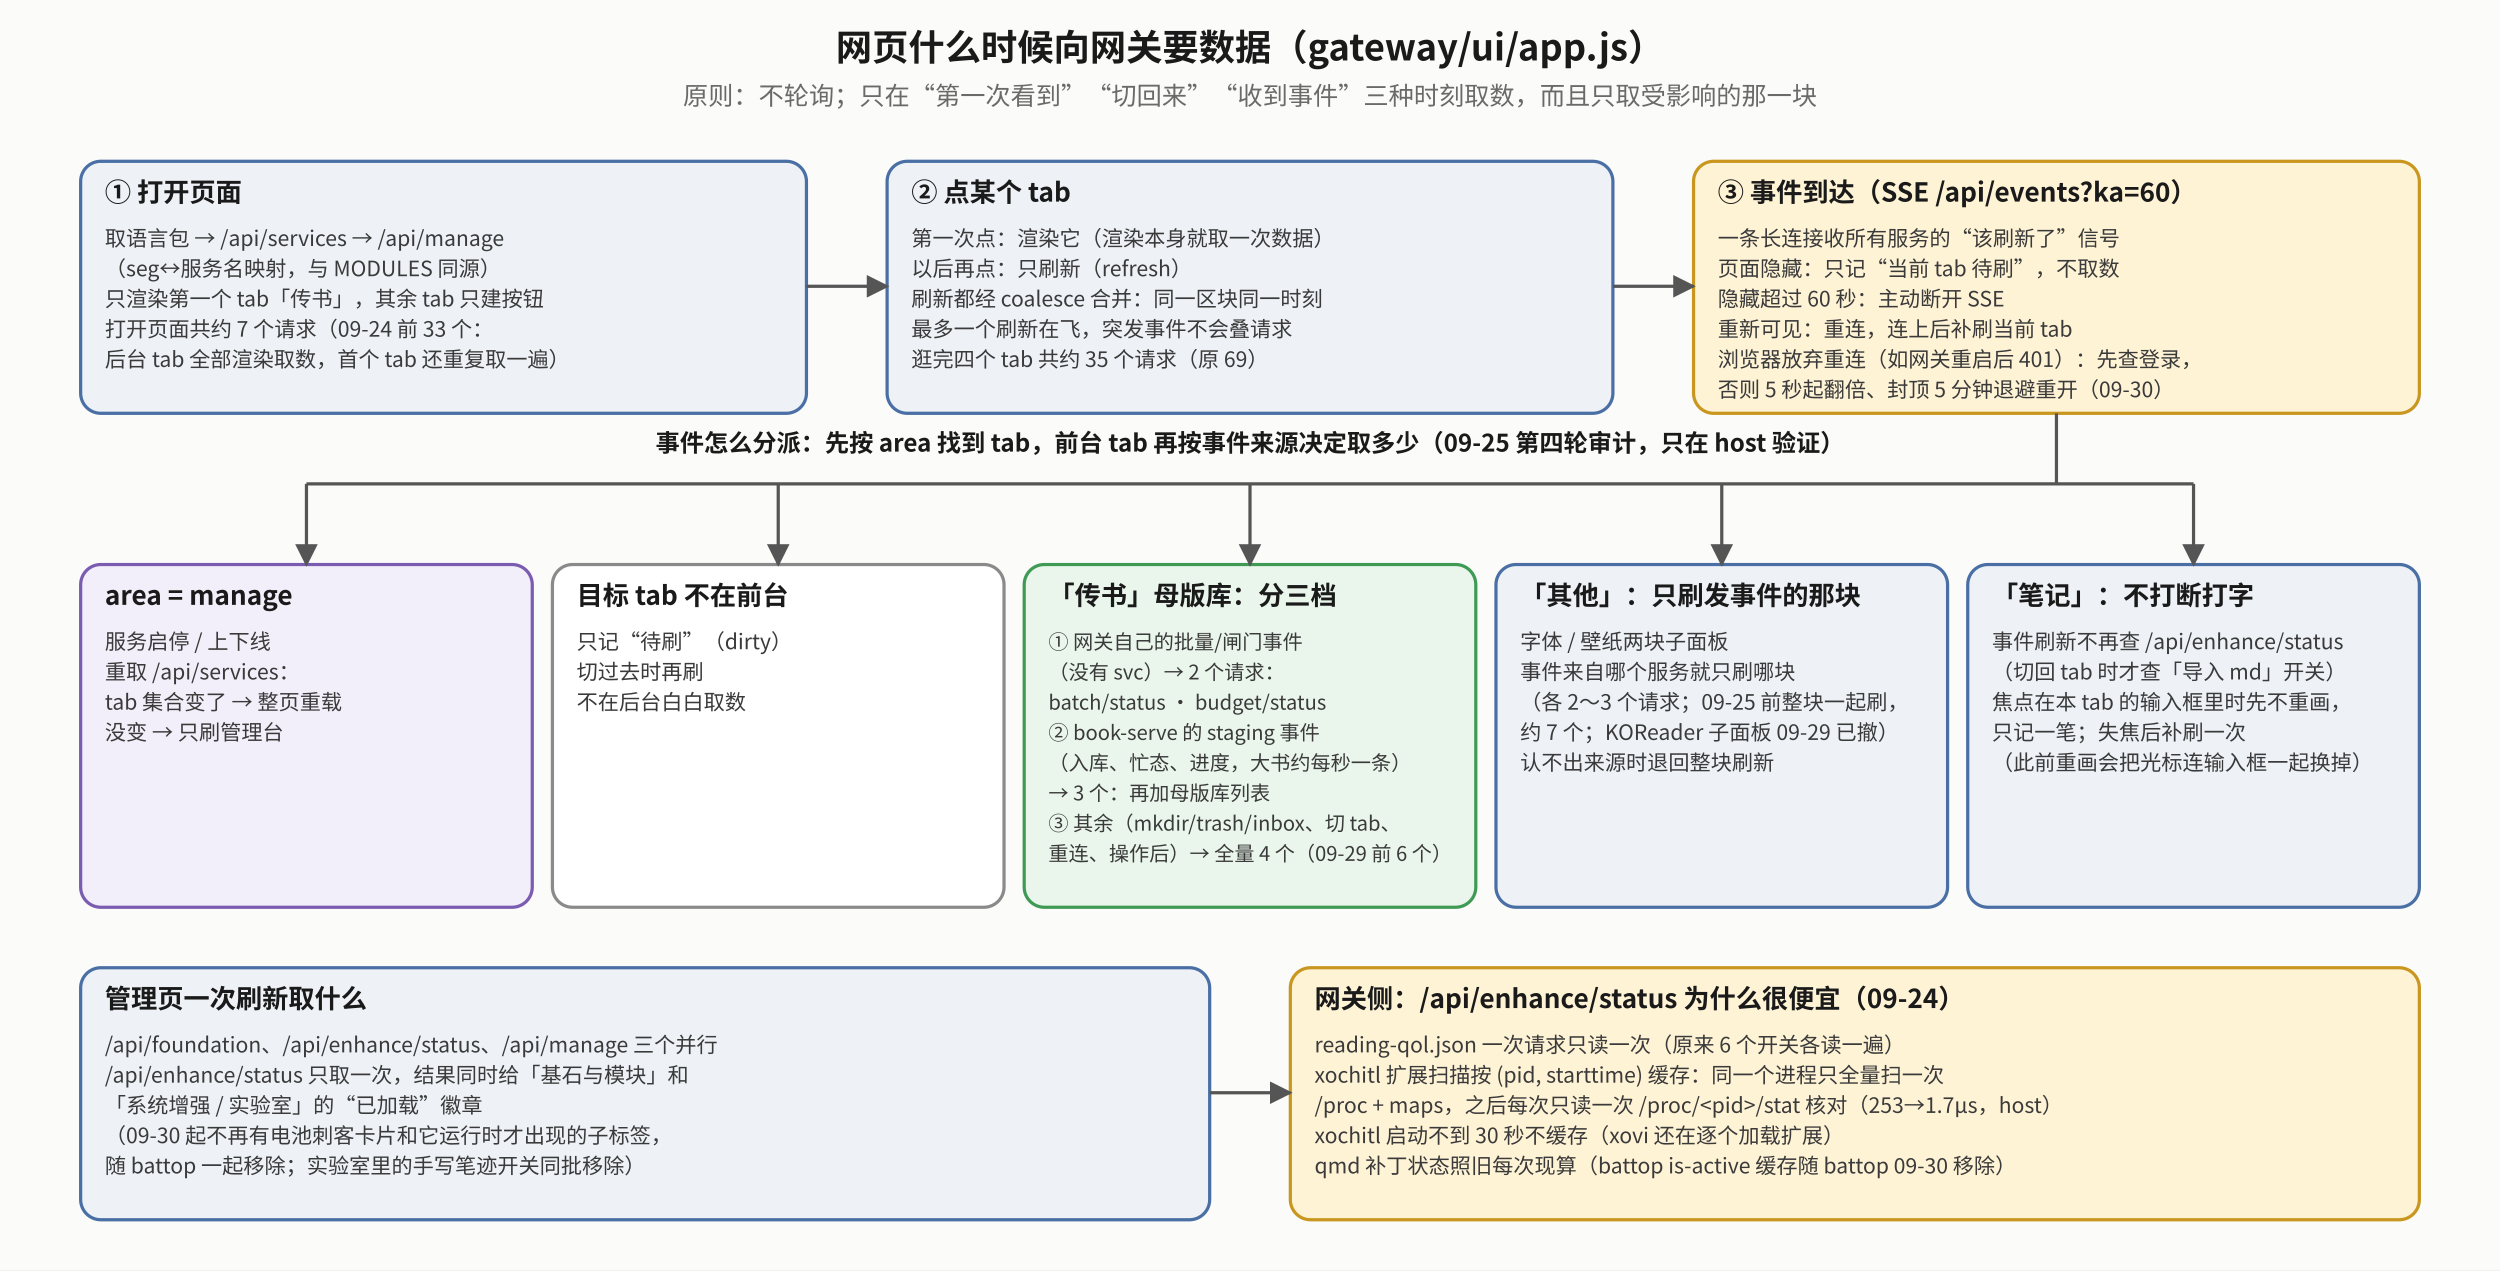
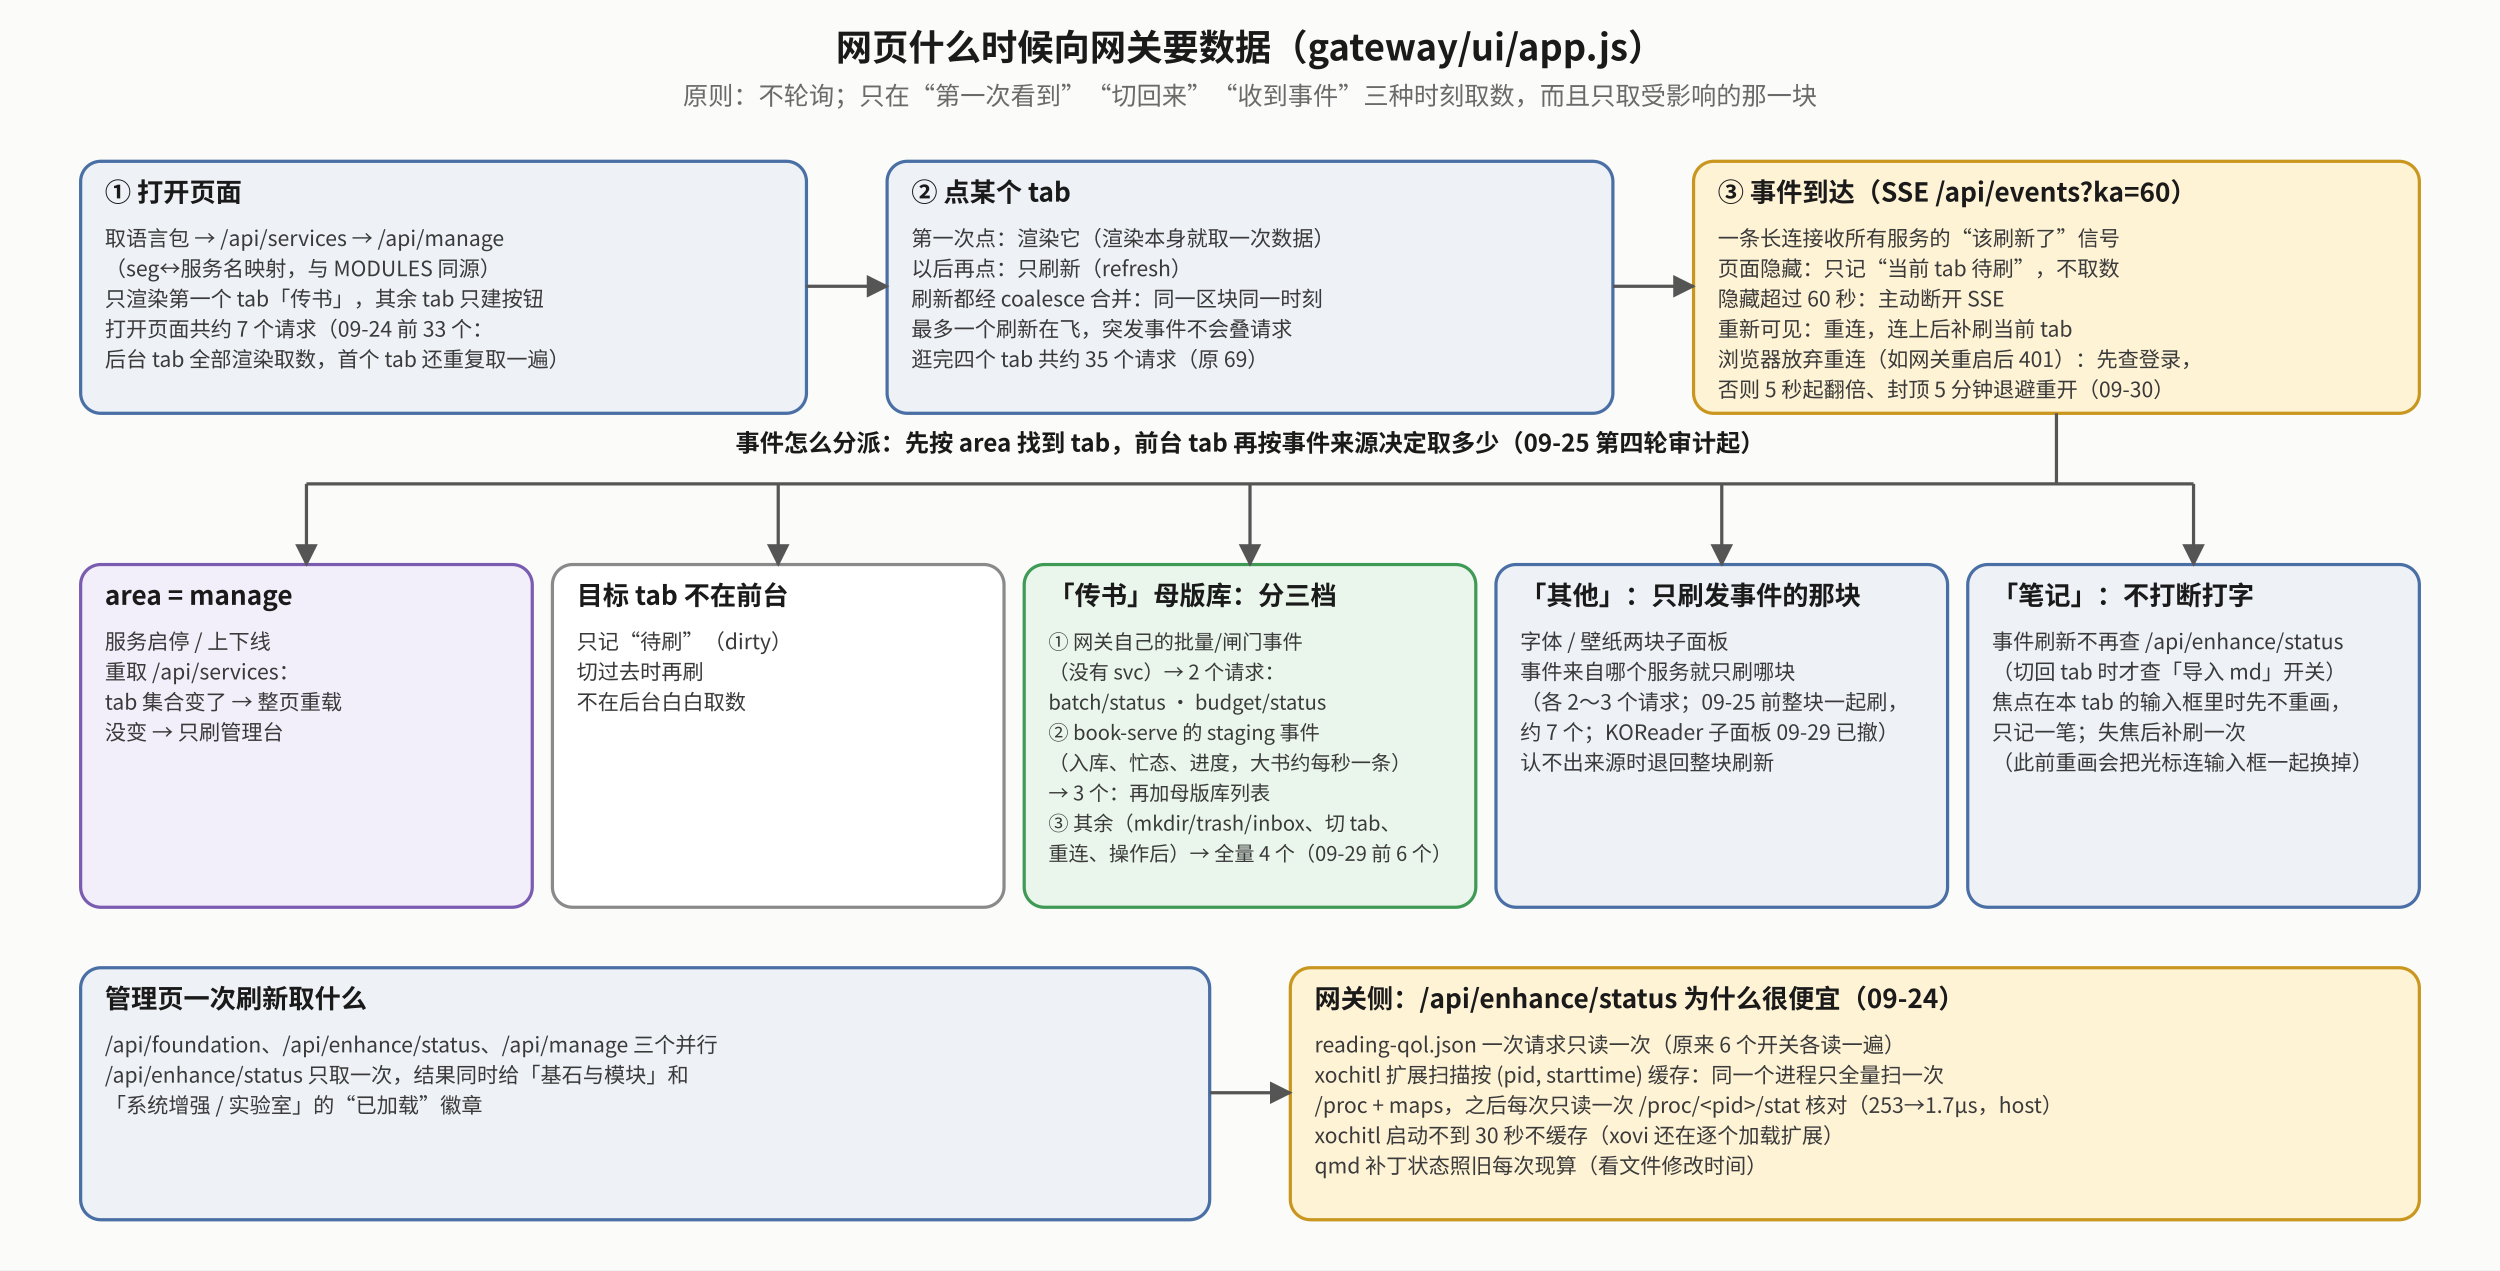
<svg xmlns="http://www.w3.org/2000/svg" viewBox="0 0 1240 630" font-family="Noto Sans CJK SC, sans-serif">
  <defs>
    <marker id="mk" viewBox="0 0 10 10" refX="9" refY="5" markerWidth="7" markerHeight="7" orient="auto-start-reverse">
      <path d="M0,0 L10,5 L0,10 z" fill="#555" />
    </marker>
  </defs>
  <rect x="0" y="0" width="1240" height="630" fill="#fbfbfa" />
  <text x="620.0" y="30" text-anchor="middle" font-size="18" font-weight="bold" fill="#1a1a1a">网页什么时候向网关要数据（gateway/ui/app.js）</text>
  <text x="620.0" y="52" text-anchor="middle" font-size="12.5" fill="#6a6a6a">原则：不轮询；只在“第一次看到”“切回来”“收到事件”三种时刻取数，而且只取受影响的那一块</text>
  <rect x="40" y="80" width="360" height="125" rx="10" fill="#eef2f7" stroke="#4a6fa5" stroke-width="1.6" />
  <text x="52" y="100" text-anchor="start" font-size="13" font-weight="bold" fill="#1a1a1a">① 打开页面</text>
  <text x="52" y="122" text-anchor="start" font-size="10.5" fill="#3a3a3a">取语言包 → /api/services → /api/manage</text>
  <text x="52" y="137" text-anchor="start" font-size="10.5" fill="#3a3a3a">（seg↔服务名映射，与 MODULES 同源）</text>
  <text x="52" y="152" text-anchor="start" font-size="10.5" fill="#3a3a3a">只渲染第一个 tab「传书」，其余 tab 只建按钮</text>
  <text x="52" y="167" text-anchor="start" font-size="10.5" fill="#3a3a3a">打开页面共约 7 个请求（09-24 前 33 个：</text>
  <text x="52" y="182" text-anchor="start" font-size="10.5" fill="#3a3a3a">后台 tab 全部渲染取数，首个 tab 还重复取一遍）</text>
  <rect x="440" y="80" width="360" height="125" rx="10" fill="#eef2f7" stroke="#4a6fa5" stroke-width="1.6" />
  <text x="452" y="100" text-anchor="start" font-size="13" font-weight="bold" fill="#1a1a1a">② 点某个 tab</text>
  <text x="452" y="122" text-anchor="start" font-size="10.5" fill="#3a3a3a">第一次点：渲染它（渲染本身就取一次数据）</text>
  <text x="452" y="137" text-anchor="start" font-size="10.5" fill="#3a3a3a">以后再点：只刷新（refresh）</text>
  <text x="452" y="152" text-anchor="start" font-size="10.5" fill="#3a3a3a">刷新都经 coalesce 合并：同一区块同一时刻</text>
  <text x="452" y="167" text-anchor="start" font-size="10.5" fill="#3a3a3a">最多一个刷新在飞，突发事件不会叠请求</text>
  <text x="452" y="182" text-anchor="start" font-size="10.5" fill="#3a3a3a">逛完四个 tab 共约 35 个请求（原 69）</text>
  <rect x="840" y="80" width="360" height="125" rx="10" fill="#fff3d6" stroke="#c9971f" stroke-width="1.6" />
  <text x="852" y="100" text-anchor="start" font-size="13" font-weight="bold" fill="#1a1a1a">③ 事件到达（SSE /api/events?ka=60）</text>
  <text x="852" y="122" text-anchor="start" font-size="10.5" fill="#3a3a3a">一条长连接收所有服务的“该刷新了”信号</text>
  <text x="852" y="137" text-anchor="start" font-size="10.5" fill="#3a3a3a">页面隐藏：只记“当前 tab 待刷”，不取数</text>
  <text x="852" y="152" text-anchor="start" font-size="10.5" fill="#3a3a3a">隐藏超过 60 秒：主动断开 SSE</text>
  <text x="852" y="167" text-anchor="start" font-size="10.5" fill="#3a3a3a">重新可见：重连，连上后补刷当前 tab</text>
  <text x="852" y="182" text-anchor="start" font-size="10.5" fill="#3a3a3a">浏览器放弃重连（如网关重启后 401）：先查登录，</text>
  <text x="852" y="197" text-anchor="start" font-size="10.5" fill="#3a3a3a">否则 5 秒起翻倍、封顶 5 分钟退避重开（09-30）</text>
  <polyline points="400,142 440,142" fill="none" stroke="#555" stroke-width="1.6" marker-end="url(#mk)" />
  <polyline points="800,142 840,142" fill="none" stroke="#555" stroke-width="1.6" marker-end="url(#mk)" />
-   <text x="620" y="224" text-anchor="middle" font-size="12" fill="#1a1a1a" font-weight="bold">事件怎么分派：先按 area 找到 tab，前台 tab 再按事件来源决定取多少（09-25 第四轮审计，只在 host 验证）</text>
+   <text x="620" y="224" text-anchor="middle" font-size="12" fill="#1a1a1a" font-weight="bold">事件怎么分派：先按 area 找到 tab，前台 tab 再按事件来源决定取多少（09-25 第四轮审计起）</text>
  <rect x="40" y="280" width="224" height="170" rx="10" fill="#f3effa" stroke="#7a5cb0" stroke-width="1.6" />
  <text x="52" y="300" text-anchor="start" font-size="13" font-weight="bold" fill="#1a1a1a">area = manage</text>
  <text x="52" y="322" text-anchor="start" font-size="10.5" fill="#3a3a3a">服务启停 / 上下线</text>
  <text x="52" y="337" text-anchor="start" font-size="10.5" fill="#3a3a3a">重取 /api/services：</text>
  <text x="52" y="352" text-anchor="start" font-size="10.5" fill="#3a3a3a">tab 集合变了 → 整页重载</text>
  <text x="52" y="367" text-anchor="start" font-size="10.5" fill="#3a3a3a">没变 → 只刷管理台</text>
  <rect x="274" y="280" width="224" height="170" rx="10" fill="#ffffff" stroke="#8a8a8a" stroke-width="1.6" />
  <text x="286" y="300" text-anchor="start" font-size="13" font-weight="bold" fill="#1a1a1a">目标 tab 不在前台</text>
  <text x="286" y="322" text-anchor="start" font-size="10.5" fill="#3a3a3a">只记“待刷”（dirty）</text>
  <text x="286" y="337" text-anchor="start" font-size="10.5" fill="#3a3a3a">切过去时再刷</text>
  <text x="286" y="352" text-anchor="start" font-size="10.5" fill="#3a3a3a">不在后台白白取数</text>
  <rect x="508" y="280" width="224" height="170" rx="10" fill="#eaf6ec" stroke="#3f9a55" stroke-width="1.6" />
  <text x="520" y="300" text-anchor="start" font-size="13" font-weight="bold" fill="#1a1a1a">「传书」母版库：分三档</text>
  <text x="520" y="322" text-anchor="start" font-size="10" fill="#3a3a3a">① 网关自己的批量/闸门事件</text>
  <text x="520" y="337" text-anchor="start" font-size="10" fill="#3a3a3a">   （没有 svc）→ 2 个请求：</text>
  <text x="520" y="352" text-anchor="start" font-size="10" fill="#3a3a3a">   batch/status · budget/status</text>
  <text x="520" y="367" text-anchor="start" font-size="10" fill="#3a3a3a">② book-serve 的 staging 事件</text>
  <text x="520" y="382" text-anchor="start" font-size="10" fill="#3a3a3a">   （入库、忙态、进度，大书约每秒一条）</text>
  <text x="520" y="397" text-anchor="start" font-size="10" fill="#3a3a3a">   → 3 个：再加母版库列表</text>
  <text x="520" y="412" text-anchor="start" font-size="10" fill="#3a3a3a">③ 其余（mkdir/trash/inbox、切 tab、</text>
  <text x="520" y="427" text-anchor="start" font-size="10" fill="#3a3a3a">   重连、操作后）→ 全量 4 个（09-29 前 6 个）</text>
  <rect x="742" y="280" width="224" height="170" rx="10" fill="#eef2f7" stroke="#4a6fa5" stroke-width="1.6" />
  <text x="754" y="300" text-anchor="start" font-size="13" font-weight="bold" fill="#1a1a1a">「其他」：只刷发事件的那块</text>
  <text x="754" y="322" text-anchor="start" font-size="10.5" fill="#3a3a3a">字体 / 壁纸两块子面板</text>
  <text x="754" y="337" text-anchor="start" font-size="10.5" fill="#3a3a3a">事件来自哪个服务就只刷哪块</text>
  <text x="754" y="352" text-anchor="start" font-size="10.5" fill="#3a3a3a">（各 2～3 个请求；09-25 前整块一起刷，</text>
  <text x="754" y="367" text-anchor="start" font-size="10.5" fill="#3a3a3a">约 7 个；KOReader 子面板 09-29 已撤）</text>
  <text x="754" y="382" text-anchor="start" font-size="10.5" fill="#3a3a3a">认不出来源时退回整块刷新</text>
  <rect x="976" y="280" width="224" height="170" rx="10" fill="#eef2f7" stroke="#4a6fa5" stroke-width="1.6" />
  <text x="988" y="300" text-anchor="start" font-size="13" font-weight="bold" fill="#1a1a1a">「笔记」：不打断打字</text>
  <text x="988" y="322" text-anchor="start" font-size="10.5" fill="#3a3a3a">事件刷新不再查 /api/enhance/status</text>
  <text x="988" y="337" text-anchor="start" font-size="10.5" fill="#3a3a3a">（切回 tab 时才查「导入 md」开关）</text>
  <text x="988" y="352" text-anchor="start" font-size="10.5" fill="#3a3a3a">焦点在本 tab 的输入框里时先不重画，</text>
  <text x="988" y="367" text-anchor="start" font-size="10.5" fill="#3a3a3a">只记一笔；失焦后补刷一次</text>
  <text x="988" y="382" text-anchor="start" font-size="10.5" fill="#3a3a3a">（此前重画会把光标连输入框一起换掉）</text>
  <polyline points="152.0,240 1088.0,240" fill="none" stroke="#555" stroke-width="1.6" />
  <polyline points="1020,205 1020,240" fill="none" stroke="#555" stroke-width="1.6" />
  <polyline points="152.0,240 152.0,280" fill="none" stroke="#555" stroke-width="1.6" marker-end="url(#mk)" />
  <polyline points="386.0,240 386.0,280" fill="none" stroke="#555" stroke-width="1.6" marker-end="url(#mk)" />
  <polyline points="620.0,240 620.0,280" fill="none" stroke="#555" stroke-width="1.6" marker-end="url(#mk)" />
  <polyline points="854.0,240 854.0,280" fill="none" stroke="#555" stroke-width="1.6" marker-end="url(#mk)" />
  <polyline points="1088.0,240 1088.0,280" fill="none" stroke="#555" stroke-width="1.6" marker-end="url(#mk)" />
  <rect x="40" y="480" width="560" height="125" rx="10" fill="#eef2f7" stroke="#4a6fa5" stroke-width="1.6" />
  <text x="52" y="500" text-anchor="start" font-size="13" font-weight="bold" fill="#1a1a1a">管理页一次刷新取什么</text>
  <text x="52" y="522" text-anchor="start" font-size="10.5" fill="#3a3a3a">/api/foundation、/api/enhance/status、/api/manage 三个并行</text>
  <text x="52" y="537" text-anchor="start" font-size="10.5" fill="#3a3a3a">/api/enhance/status 只取一次，结果同时给「基石与模块」和</text>
  <text x="52" y="552" text-anchor="start" font-size="10.5" fill="#3a3a3a">「系统增强 / 实验室」的“已加载”徽章</text>
-   <text x="52" y="567" text-anchor="start" font-size="10.5" fill="#3a3a3a">（09-30 起不再有电池刺客卡片和它运行时才出现的子标签，</text>
-   <text x="52" y="582" text-anchor="start" font-size="10.5" fill="#3a3a3a">  随 battop 一起移除；实验室里的手写笔迹开关同批移除）</text>
  <rect x="640" y="480" width="560" height="125" rx="10" fill="#fff3d6" stroke="#c9971f" stroke-width="1.6" />
  <text x="652" y="500" text-anchor="start" font-size="13" font-weight="bold" fill="#1a1a1a">网关侧：/api/enhance/status 为什么很便宜（09-24）</text>
  <text x="652" y="522" text-anchor="start" font-size="10.5" fill="#3a3a3a">reading-qol.json 一次请求只读一次（原来 6 个开关各读一遍）</text>
  <text x="652" y="537" text-anchor="start" font-size="10.5" fill="#3a3a3a">xochitl 扩展扫描按 (pid, starttime) 缓存：同一个进程只全量扫一次</text>
  <text x="652" y="552" text-anchor="start" font-size="10.5" fill="#3a3a3a">  /proc + maps，之后每次只读一次 /proc/&lt;pid&gt;/stat 核对（253→1.7µs，host）</text>
  <text x="652" y="567" text-anchor="start" font-size="10.5" fill="#3a3a3a">xochitl 启动不到 30 秒不缓存（xovi 还在逐个加载扩展）</text>
-   <text x="652" y="582" text-anchor="start" font-size="10.5" fill="#3a3a3a">qmd 补丁状态照旧每次现算（battop is-active 缓存随 battop 09-30 移除）</text>
+   <text x="652" y="582" text-anchor="start" font-size="10.5" fill="#3a3a3a">qmd 补丁状态照旧每次现算（看文件修改时间）</text>
  <polyline points="600,542 640,542" fill="none" stroke="#555" stroke-width="1.6" marker-end="url(#mk)" />
</svg>
